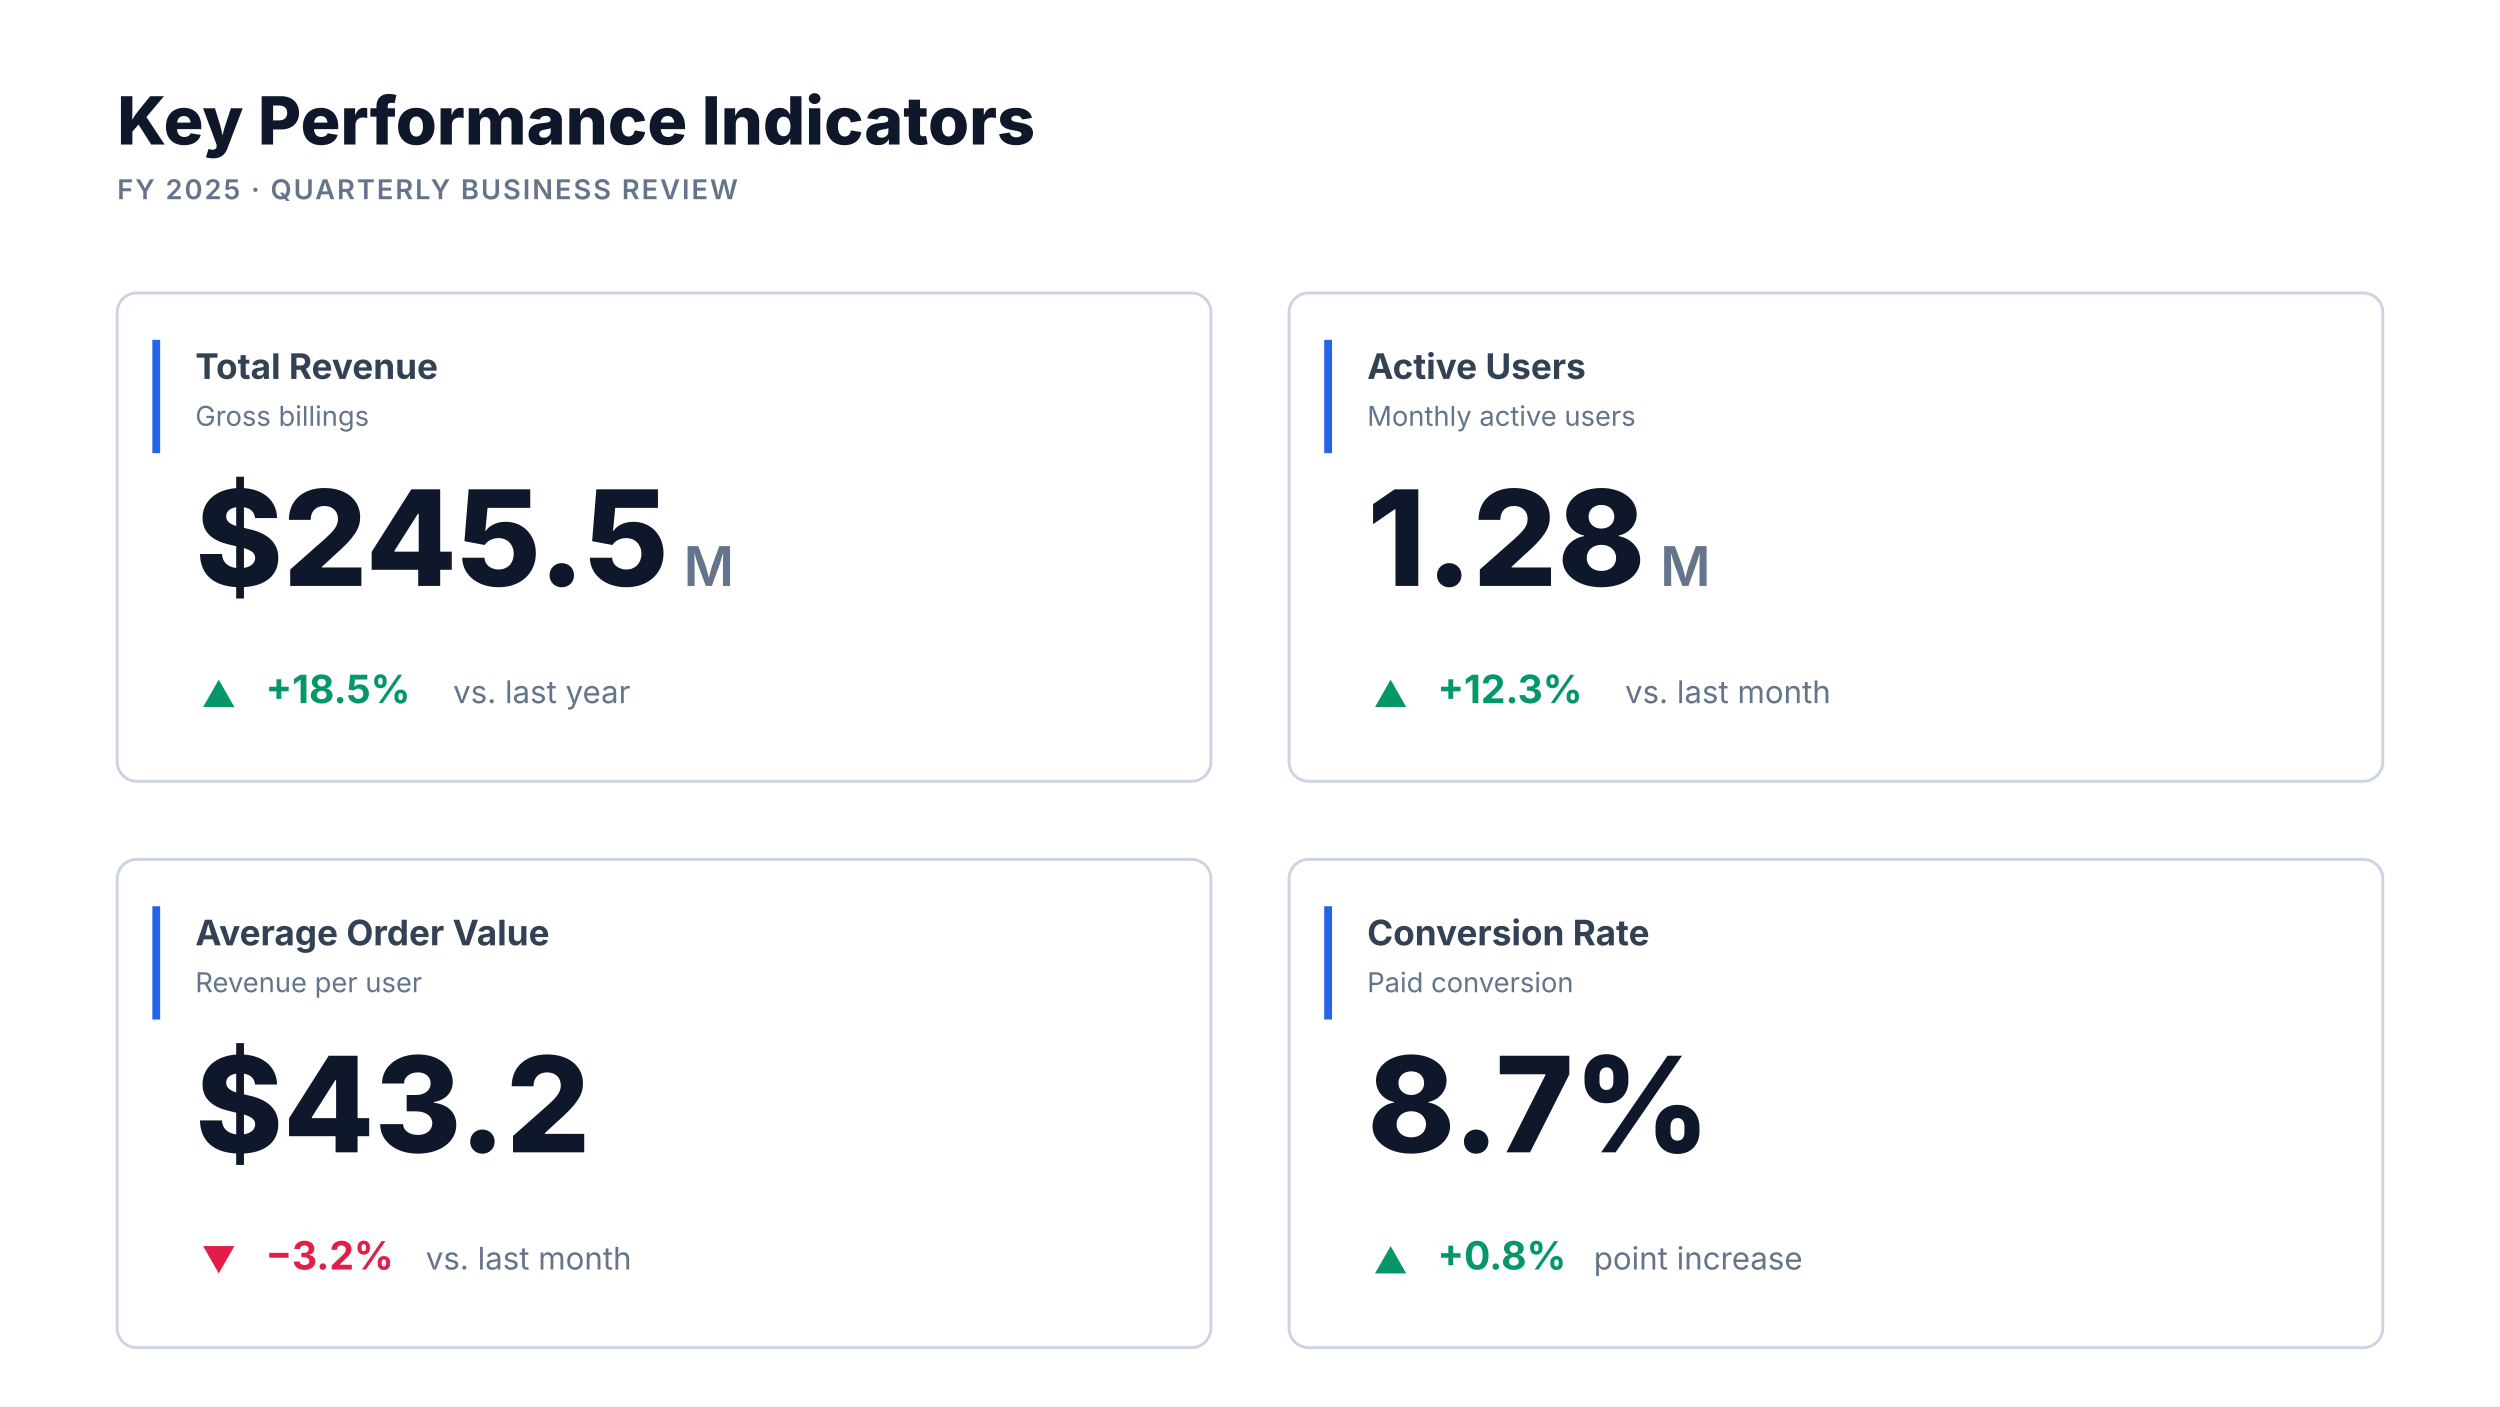
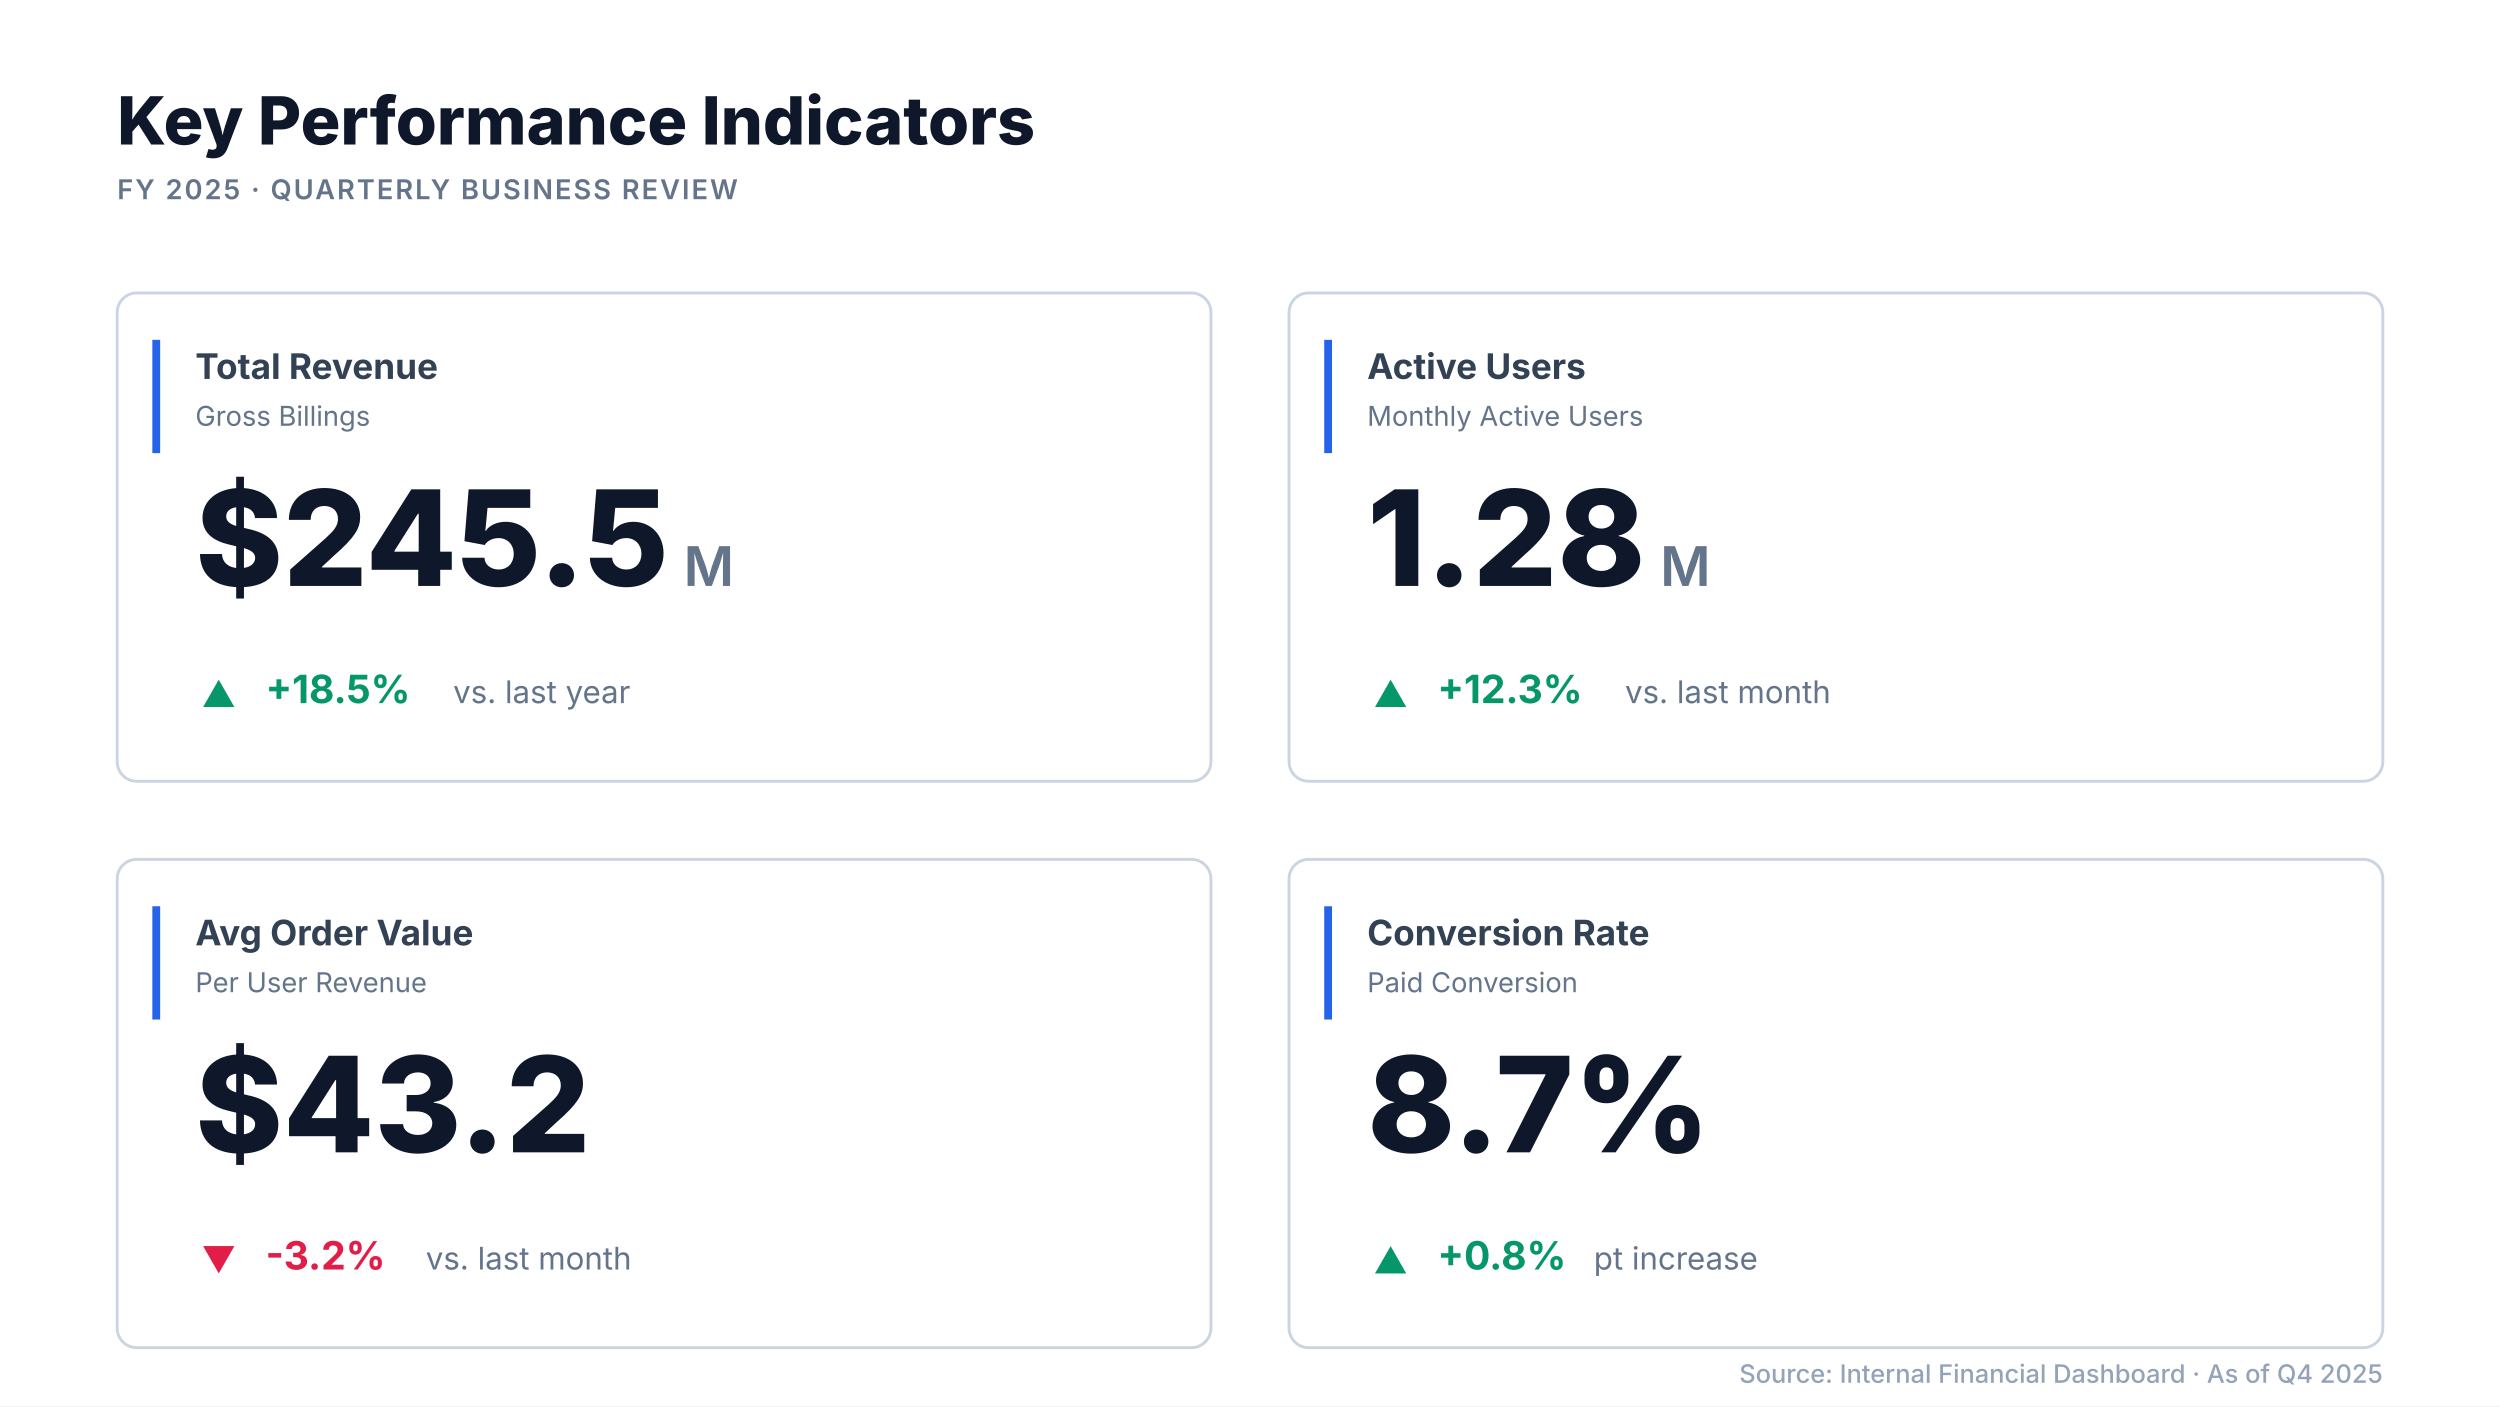
<svg xmlns="http://www.w3.org/2000/svg" viewBox="0 0 1280 720" width="1280" height="720" font-family="-apple-system, BlinkMacSystemFont, 'Segoe UI', 'PingFang SC', 'Microsoft YaHei', sans-serif">
  <rect width="1280" height="720" fill="#FFFFFF" />
  <g id="header" data-pptx-bounds="60 38 1160 72">
    <text x="60" y="74" font-size="34" font-weight="800" fill="#0F172A">Key Performance Indicators</text>
    <text x="60" y="102" font-size="14" font-weight="600" fill="#64748B" letter-spacing="1">FY 2025 · QUARTERLY BUSINESS REVIEW</text>
  </g>
  <g id="kpi-card-1" data-pptx-bounds="60 150 560 250">
    <rect x="60" y="150" width="560" height="250" rx="10" fill="#FFFFFF" stroke="#CBD5E1" stroke-width="1.5" />
    <line x1="80" y1="174" x2="80" y2="232" stroke="#2563EB" stroke-width="4" />
    <text x="100" y="194" font-size="18" font-weight="700" fill="#334155">Total Revenue</text>
-     <text x="100" y="218" font-size="14" fill="#64748B">Gross billings</text>
+     <text x="100" y="218" font-size="14" fill="#64748B">Gross Billings</text>
    <text x="100" y="300" font-size="68" font-weight="800" fill="#0F172A">$245.5</text>
    <text x="350" y="300" font-size="28" font-weight="600" fill="#64748B">M</text>
    <polygon points="112,348 120,362 104,362" fill="#059669" />
    <text x="136" y="360" font-size="20" font-weight="700" fill="#059669">+18.5%</text>
    <text x="232" y="360" font-size="16" fill="#64748B">vs. last year</text>
  </g>
  <g id="kpi-card-2" data-pptx-bounds="660 150 560 250">
    <rect x="660" y="150" width="560" height="250" rx="10" fill="#FFFFFF" stroke="#CBD5E1" stroke-width="1.5" />
    <line x1="680" y1="174" x2="680" y2="232" stroke="#2563EB" stroke-width="4" />
    <text x="700" y="194" font-size="18" font-weight="700" fill="#334155">Active Users</text>
-     <text x="700" y="218" font-size="14" fill="#64748B">Monthly active users</text>
+     <text x="700" y="218" font-size="14" fill="#64748B">Monthly Active Users</text>
    <text x="700" y="300" font-size="68" font-weight="800" fill="#0F172A">1.28</text>
    <text x="850" y="300" font-size="28" font-weight="600" fill="#64748B">M</text>
    <polygon points="712,348 720,362 704,362" fill="#059669" />
    <text x="736" y="360" font-size="20" font-weight="700" fill="#059669">+12.3%</text>
    <text x="832" y="360" font-size="16" fill="#64748B">vs. last month</text>
  </g>
  <g id="kpi-card-3" data-pptx-bounds="60 440 560 250">
    <rect x="60" y="440" width="560" height="250" rx="10" fill="#FFFFFF" stroke="#CBD5E1" stroke-width="1.5" />
    <line x1="80" y1="464" x2="80" y2="522" stroke="#2563EB" stroke-width="4" />
-     <text x="100" y="484" font-size="18" font-weight="700" fill="#334155">Average Order Value</text>
-     <text x="100" y="508" font-size="14" fill="#64748B">Revenue per user</text>
+     <text x="100" y="484" font-size="18" font-weight="700" fill="#334155">Avg Order Value</text>
+     <text x="100" y="508" font-size="14" fill="#64748B">Per User Revenue</text>
    <text x="100" y="590" font-size="68" font-weight="800" fill="#0F172A">$43.2</text>
    <polygon points="104,638 120,638 112,652" fill="#E11D48" />
-     <text x="136" y="650" font-size="20" font-weight="700" fill="#E11D48">−3.2%</text>
+     <text x="136" y="650" font-size="20" font-weight="700" fill="#E11D48">-3.2%</text>
    <text x="218" y="650" font-size="16" fill="#64748B">vs. last month</text>
  </g>
  <g id="kpi-card-4" data-pptx-bounds="660 440 560 250">
    <rect x="660" y="440" width="560" height="250" rx="10" fill="#FFFFFF" stroke="#CBD5E1" stroke-width="1.5" />
    <line x1="680" y1="464" x2="680" y2="522" stroke="#2563EB" stroke-width="4" />
    <text x="700" y="484" font-size="18" font-weight="700" fill="#334155">Conversion Rate</text>
-     <text x="700" y="508" font-size="14" fill="#64748B">Paid conversion</text>
+     <text x="700" y="508" font-size="14" fill="#64748B">Paid Conversion</text>
    <text x="700" y="590" font-size="68" font-weight="800" fill="#0F172A">8.7%</text>
    <polygon points="712,638 720,652 704,652" fill="#059669" />
    <text x="736" y="650" font-size="20" font-weight="700" fill="#059669">+0.8%</text>
-     <text x="816" y="650" font-size="16" fill="#64748B">point increase</text>
+     <text x="816" y="650" font-size="16" fill="#64748B">pt increase</text>
+   </g>
+   <g id="source" data-pptx-bounds="820 692 400 20">
+     <text x="1220" y="708" font-size="13" font-weight="500" fill="#94A3B8" text-anchor="end">Source: Internal Financial Dashboard · As of Q4 2025</text>
  </g>
</svg>
